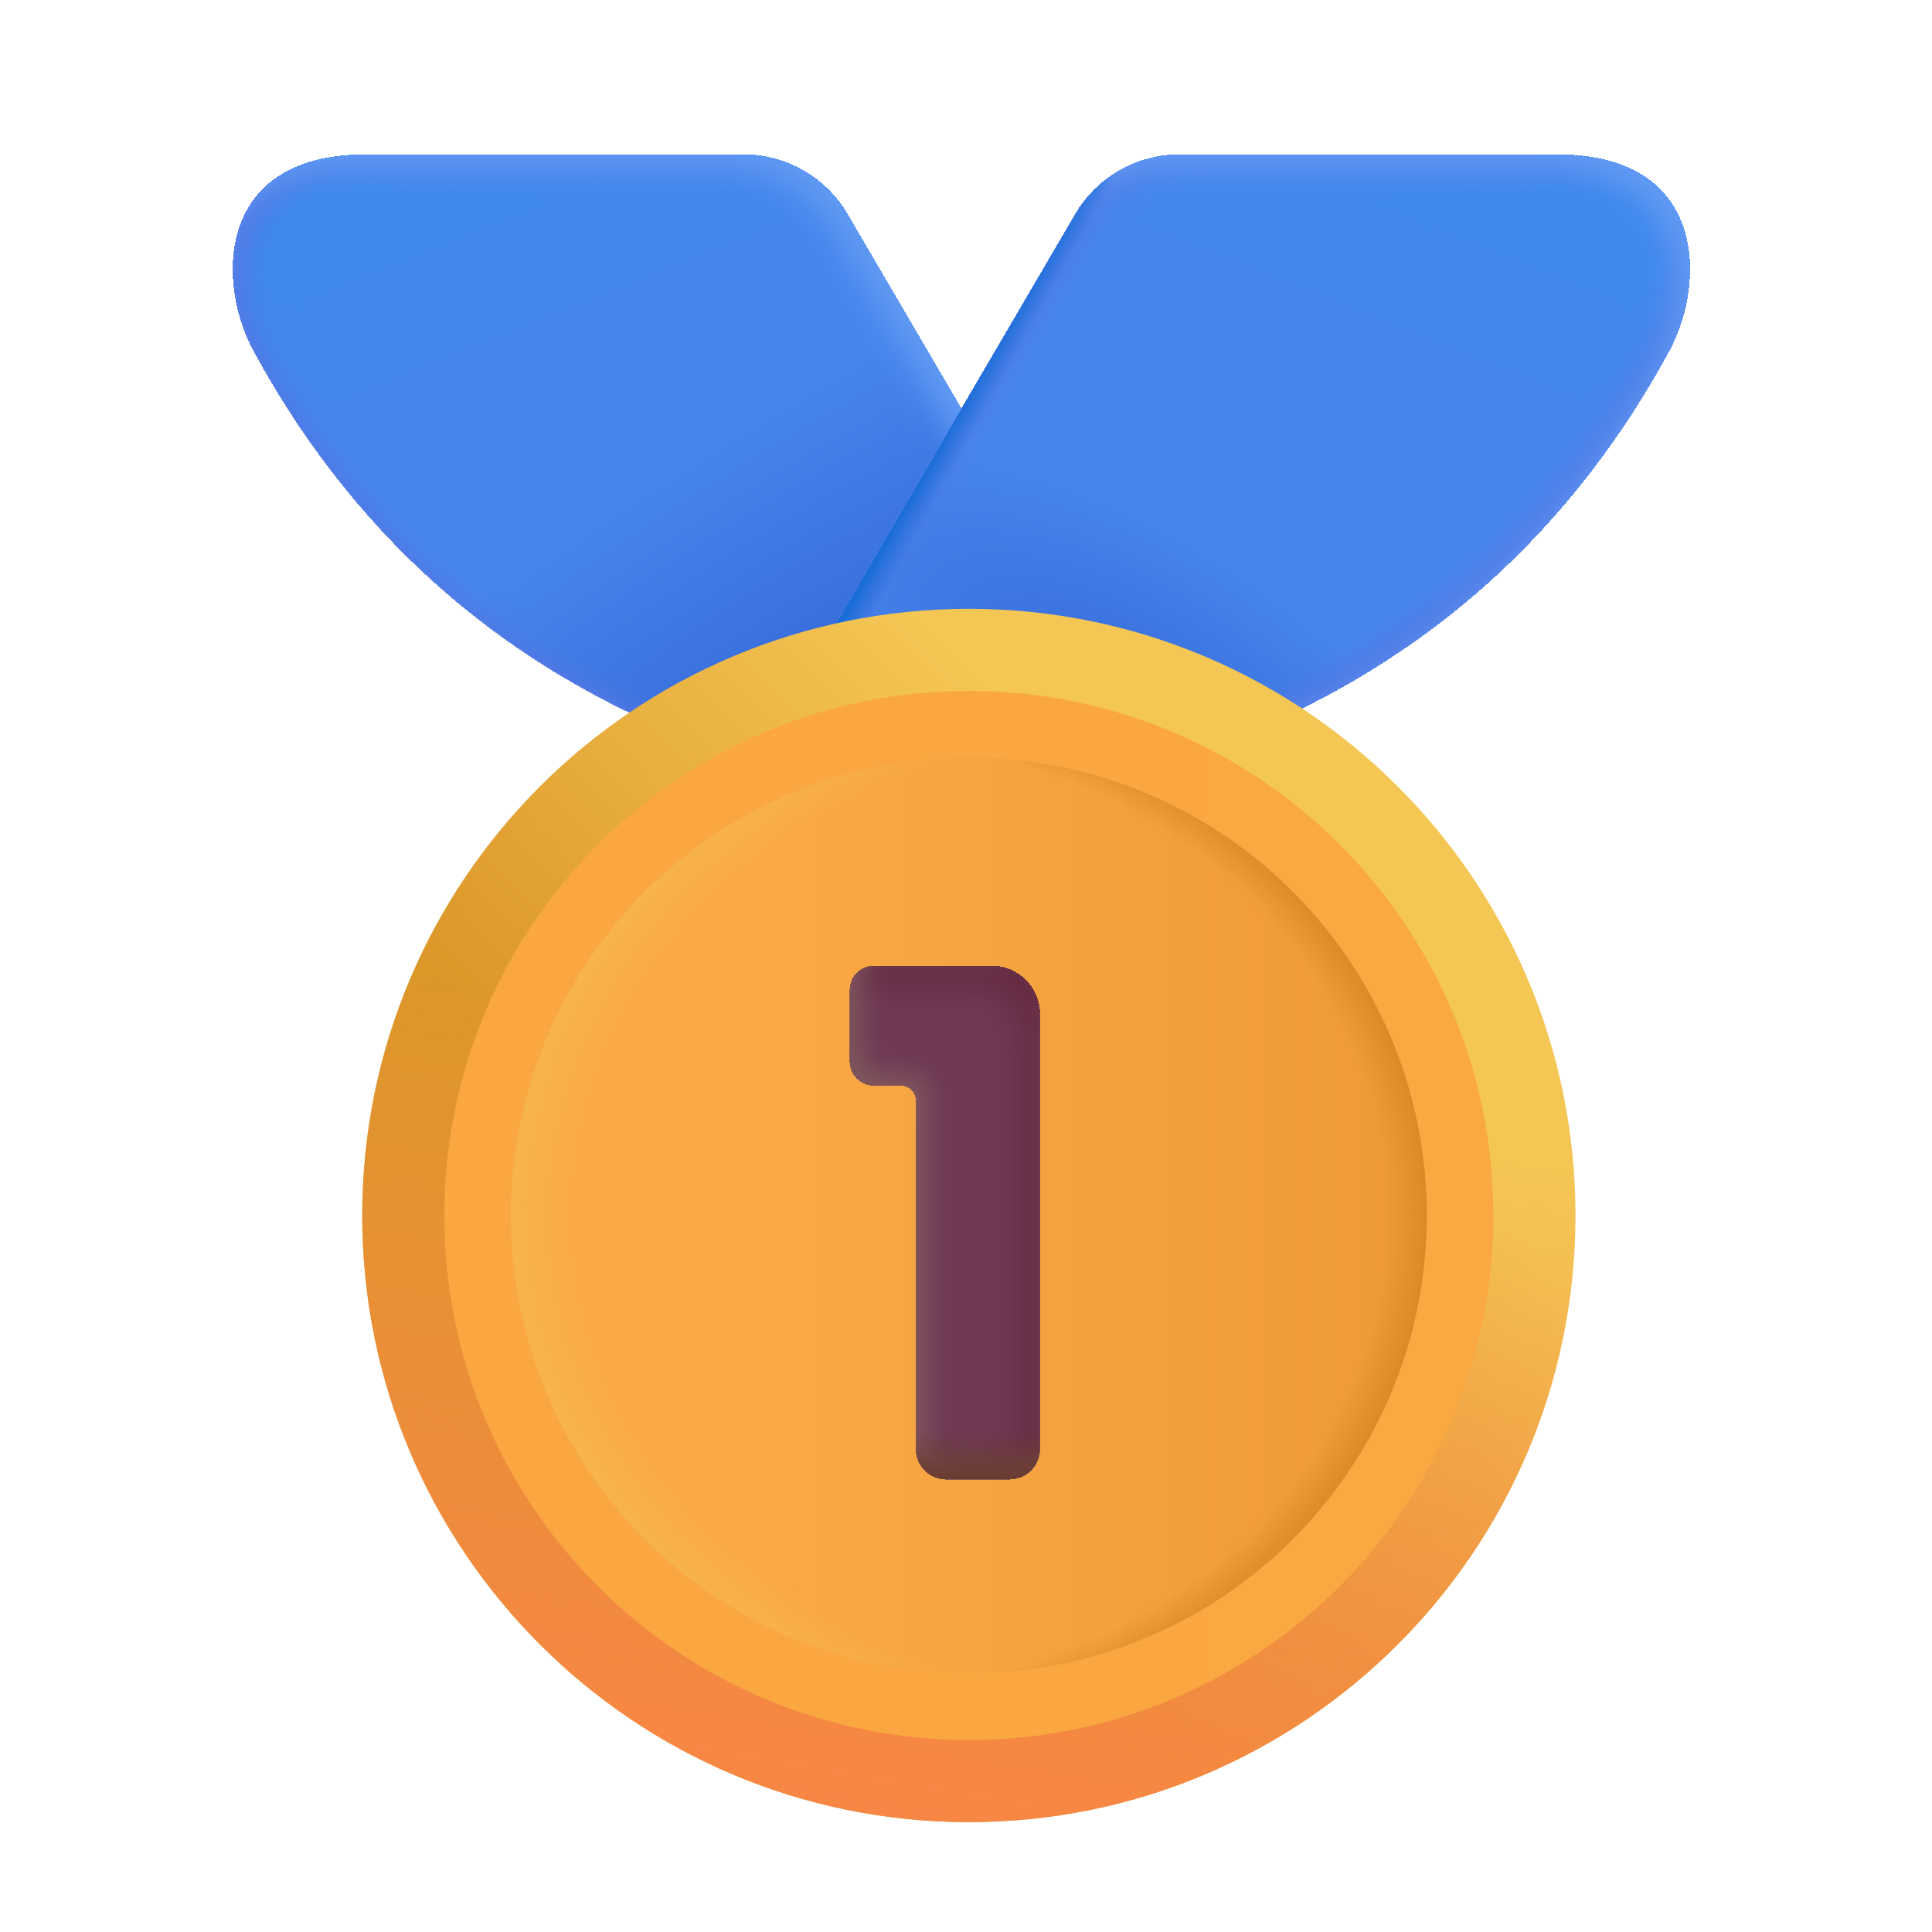
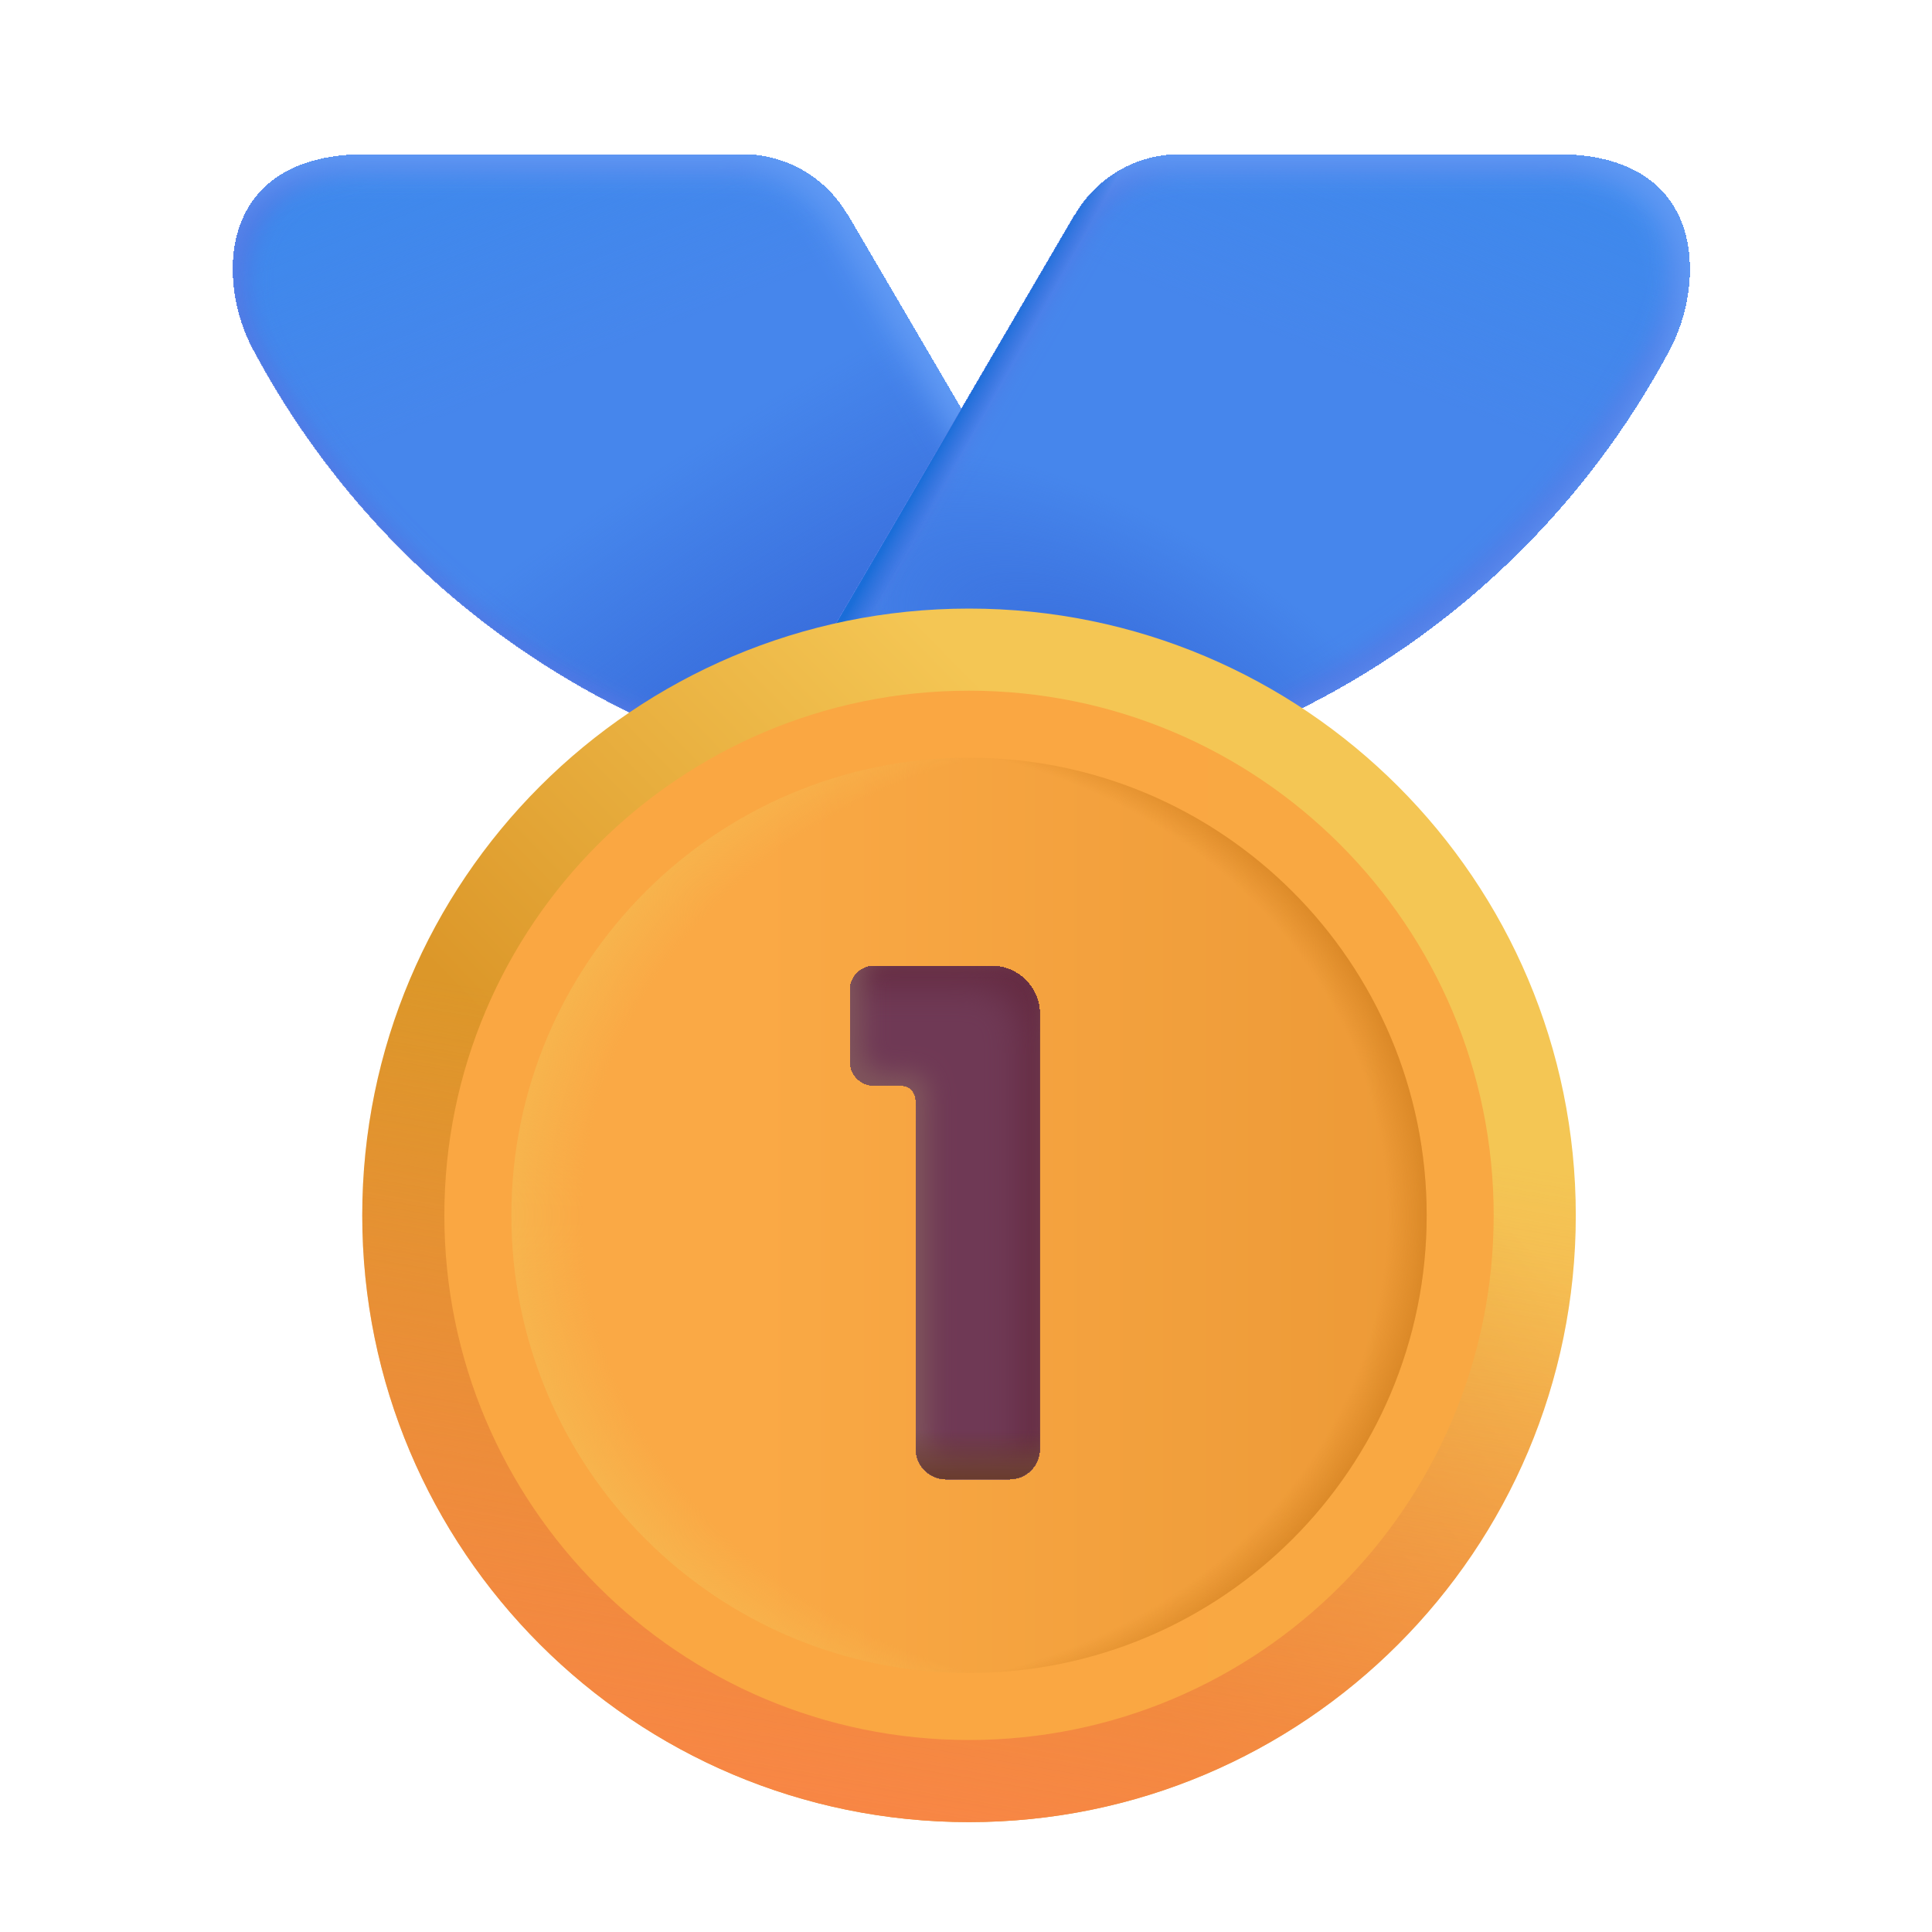
- <svg xmlns="http://www.w3.org/2000/svg" width="32" height="32" viewBox="0 0 32 32" fill="none">
-   <g filter="url(#filter0_iii_18_1526)">
-     <path d="M14.035 3.552L18.299 10.836L12.283 12.547C8.128 11.172 5.681 8.529 4.205 5.812C3.583 4.667 3.588 2.562 6.061 2.562H12.309C13.019 2.562 13.676 2.939 14.035 3.552Z" fill="#4686EC" />
-     <path d="M14.035 3.552L18.299 10.836L12.283 12.547C8.128 11.172 5.681 8.529 4.205 5.812C3.583 4.667 3.588 2.562 6.061 2.562H12.309C13.019 2.562 13.676 2.939 14.035 3.552Z" fill="url(#paint0_radial_18_1526)" />
-     <path d="M14.035 3.552L18.299 10.836L12.283 12.547C8.128 11.172 5.681 8.529 4.205 5.812C3.583 4.667 3.588 2.562 6.061 2.562H12.309C13.019 2.562 13.676 2.939 14.035 3.552Z" fill="url(#paint1_linear_18_1526)" />
+ <svg xmlns="http://www.w3.org/2000/svg" width="32" height="32" fill="none" viewBox="0 0 32 32">
+   <g filter="url(#a)">
+     <path fill="#4686ec" d="m14.03 3.55 4.27 7.29-6.02 1.7a14 14 0 0 1-8.07-6.73c-.63-1.14-.62-3.25 1.85-3.25h6.25a2 2 0 0 1 1.72 1" />
+     <path fill="url(#b)" d="m14.03 3.55 4.27 7.29-6.02 1.7a14 14 0 0 1-8.07-6.73c-.63-1.14-.62-3.25 1.85-3.25h6.25a2 2 0 0 1 1.72 1" />
+     <path fill="url(#c)" d="m14.03 3.55 4.27 7.29-6.02 1.7a14 14 0 0 1-8.07-6.73c-.63-1.14-.62-3.25 1.85-3.25h6.25a2 2 0 0 1 1.72 1" />
  </g>
-   <g filter="url(#filter1_iii_18_1526)">
-     <path d="M17.812 3.552L13.548 10.836L19.564 12.547C23.719 11.172 26.166 8.529 27.642 5.812C28.264 4.667 28.259 2.562 25.786 2.562H19.538C18.828 2.562 18.171 2.939 17.812 3.552Z" fill="#4686EC" />
-     <path d="M17.812 3.552L13.548 10.836L19.564 12.547C23.719 11.172 26.166 8.529 27.642 5.812C28.264 4.667 28.259 2.562 25.786 2.562H19.538C18.828 2.562 18.171 2.939 17.812 3.552Z" fill="url(#paint2_radial_18_1526)" />
-     <path d="M17.812 3.552L13.548 10.836L19.564 12.547C23.719 11.172 26.166 8.529 27.642 5.812C28.264 4.667 28.259 2.562 25.786 2.562H19.538C18.828 2.562 18.171 2.939 17.812 3.552Z" fill="url(#paint3_linear_18_1526)" />
+   <g filter="url(#d)">
+     <path fill="#4686ec" d="m17.81 3.55-4.26 7.29 6.01 1.7a14 14 0 0 0 8.08-6.73c.62-1.14.62-3.25-1.85-3.25h-6.25a2 2 0 0 0-1.73 1" />
+     <path fill="url(#e)" d="m17.81 3.55-4.26 7.29 6.01 1.7a14 14 0 0 0 8.08-6.73c.62-1.14.62-3.25-1.85-3.25h-6.25a2 2 0 0 0-1.73 1" />
+     <path fill="url(#f)" d="m17.81 3.55-4.26 7.29 6.01 1.7a14 14 0 0 0 8.08-6.73c.62-1.14.62-3.25-1.85-3.25h-6.25a2 2 0 0 0-1.73 1" />
  </g>
-   <path d="M17.812 3.552L13.548 10.836L19.564 12.547C23.719 11.172 26.166 8.529 27.642 5.812C28.264 4.667 28.259 2.562 25.786 2.562H19.538C18.828 2.562 18.171 2.939 17.812 3.552Z" fill="url(#paint4_linear_18_1526)" />
-   <circle cx="16.047" cy="20.132" r="10.048" fill="url(#paint5_linear_18_1526)" />
-   <circle cx="16.047" cy="20.132" r="10.048" fill="url(#paint6_linear_18_1526)" />
-   <circle cx="16.047" cy="20.132" r="8.688" fill="url(#paint7_linear_18_1526)" />
-   <circle cx="16.047" cy="20.132" r="7.585" fill="url(#paint8_linear_18_1526)" />
-   <circle cx="16.047" cy="20.132" r="7.585" fill="url(#paint9_radial_18_1526)" />
-   <circle cx="16.047" cy="20.132" r="7.585" fill="url(#paint10_radial_18_1526)" />
-   <g filter="url(#filter2_ii_18_1526)">
-     <path d="M17.22 16.8C17.22 16.358 16.862 16 16.42 16H14.479C14.258 16 14.079 16.179 14.079 16.4V17.577C14.079 17.797 14.258 17.977 14.479 17.977H14.923C15.061 17.977 15.173 18.088 15.173 18.227V24C15.173 24.276 15.397 24.5 15.673 24.5H16.72C16.996 24.5 17.22 24.276 17.22 24V16.8Z" fill="#6F3955" />
+   <path fill="url(#g)" d="m17.81 3.55-4.26 7.29 6.01 1.7a14 14 0 0 0 8.08-6.73c.62-1.14.62-3.25-1.85-3.25h-6.25a2 2 0 0 0-1.73 1" />
+   <circle cx="16.05" cy="20.13" r="10.05" fill="url(#h)" />
+   <circle cx="16.05" cy="20.13" r="10.05" fill="url(#i)" />
+   <circle cx="16.05" cy="20.13" r="8.69" fill="url(#j)" />
+   <circle cx="16.05" cy="20.13" r="7.58" fill="url(#k)" />
+   <circle cx="16.05" cy="20.13" r="7.58" fill="url(#l)" />
+   <circle cx="16.05" cy="20.13" r="7.58" fill="url(#m)" />
+   <g filter="url(#n)">
+     <path fill="#6f3955" d="M17.22 16.8a.8.8 0 0 0-.8-.8h-1.94a.4.4 0 0 0-.4.4v1.18c0 .22.18.4.4.4h.44q.23.01.25.25V24c0 .28.23.5.5.5h1.05a.5.5 0 0 0 .5-.5z" />
  </g>
-   <path d="M17.22 16.8C17.22 16.358 16.862 16 16.42 16H14.479C14.258 16 14.079 16.179 14.079 16.4V17.577C14.079 17.797 14.258 17.977 14.479 17.977H14.923C15.061 17.977 15.173 18.088 15.173 18.227V24C15.173 24.276 15.397 24.5 15.673 24.5H16.72C16.996 24.5 17.22 24.276 17.22 24V16.8Z" fill="url(#paint11_linear_18_1526)" />
+   <path fill="url(#o)" d="M17.22 16.8a.8.8 0 0 0-.8-.8h-1.94a.4.4 0 0 0-.4.4v1.18c0 .22.18.4.4.4h.44q.23.01.25.25V24c0 .28.23.5.5.5h1.05a.5.5 0 0 0 .5-.5z" />
  <defs>
-     <filter id="filter0_iii_18_1526" x="3.61" y="2.362" width="14.889" height="10.434" filterUnits="userSpaceOnUse" color-interpolation-filters="sRGB">
+     <linearGradient id="c" x1="6.58" x2="8.38" y1="2.02" y2="6.49" gradientUnits="userSpaceOnUse">
+       <stop stop-color="#3d89ec" />
+       <stop offset="1" stop-color="#3d89ec" stop-opacity="0" />
+     </linearGradient>
+     <linearGradient id="f" x1="25.27" x2="23.47" y1="2.02" y2="6.49" gradientUnits="userSpaceOnUse">
+       <stop stop-color="#3d89ec" />
+       <stop offset="1" stop-color="#3d89ec" stop-opacity="0" />
+     </linearGradient>
+     <linearGradient id="g" x1="15.75" x2="16.09" y1="7.06" y2="7.25" gradientUnits="userSpaceOnUse">
+       <stop stop-color="#1a6dd8" />
+       <stop offset="1" stop-color="#1a6dd8" stop-opacity="0" />
+     </linearGradient>
+     <linearGradient id="h" x1="21.42" x2="14.41" y1="16.57" y2="23.43" gradientUnits="userSpaceOnUse">
+       <stop stop-color="#f4c654" />
+       <stop offset="1" stop-color="#dc9729" />
+     </linearGradient>
+     <linearGradient id="i" x1="12.54" x2="14.8" y1="30.67" y2="17.53" gradientUnits="userSpaceOnUse">
+       <stop stop-color="#fa8547" />
+       <stop offset="1" stop-color="#fa8547" stop-opacity="0" />
+     </linearGradient>
+     <linearGradient id="j" x1="23.96" x2="16.05" y1="18.61" y2="18.61" gradientUnits="userSpaceOnUse">
+       <stop stop-color="#f9a842" />
+       <stop offset="1" stop-color="#faa742" />
+       <stop offset="1" stop-color="#faa742" />
+     </linearGradient>
+     <linearGradient id="k" x1="12.54" x2="23.86" y1="19.17" y2="19.17" gradientUnits="userSpaceOnUse">
+       <stop stop-color="#faa945" />
+       <stop offset="1" stop-color="#ec9936" />
+     </linearGradient>
+     <linearGradient id="o" x1="16.42" x2="16.42" y1="24.5" y2="23.68" gradientUnits="userSpaceOnUse">
+       <stop stop-color="#693b2e" />
+       <stop offset="1" stop-color="#693b2e" stop-opacity="0" />
+     </linearGradient>
+     <radialGradient id="b" cx="0" cy="0" r="1" gradientTransform="rotate(236.68 9.74 2.39)scale(4.60352 17.1923)" gradientUnits="userSpaceOnUse">
+       <stop stop-color="#3669d9" />
+       <stop offset="1" stop-color="#3669d9" stop-opacity="0" />
+     </radialGradient>
+     <radialGradient id="e" cx="0" cy="0" r="1" gradientTransform="rotate(-57.26 20.22 -11.25)scale(3.0487 6.68733)" gradientUnits="userSpaceOnUse">
+       <stop stop-color="#3669d9" />
+       <stop offset="1" stop-color="#3669d9" stop-opacity="0" />
+     </radialGradient>
+     <radialGradient id="l" cx="0" cy="0" r="1" gradientTransform="matrix(-10.5257 0 0 -8.96905 18.99 20.13)" gradientUnits="userSpaceOnUse">
+       <stop offset=".89" stop-color="#f7b44d" stop-opacity="0" />
+       <stop offset="1" stop-color="#f7b44d" />
+     </radialGradient>
+     <radialGradient id="m" cx="0" cy="0" r="1" gradientTransform="matrix(10.128 0 0 8.88135 14.08 20.13)" gradientUnits="userSpaceOnUse">
+       <stop offset=".88" stop-color="#d2801f" stop-opacity="0" />
+       <stop offset=".98" stop-color="#d2801f" />
+     </radialGradient>
+     <filter id="a" width="14.89" height="10.43" x="3.61" y="2.36" color-interpolation-filters="sRGB" filterUnits="userSpaceOnUse">
      <feFlood flood-opacity="0" result="BackgroundImageFix" />
-       <feBlend mode="normal" in="SourceGraphic" in2="BackgroundImageFix" result="shape" />
-       <feColorMatrix in="SourceAlpha" type="matrix" values="0 0 0 0 0 0 0 0 0 0 0 0 0 0 0 0 0 0 127 0" result="hardAlpha" />
-       <feOffset dx="-0.2" dy="-0.2" />
-       <feGaussianBlur stdDeviation="0.2" />
-       <feComposite in2="hardAlpha" operator="arithmetic" k2="-1" k3="1" />
-       <feColorMatrix type="matrix" values="0 0 0 0 0.318 0 0 0 0 0.459 0 0 0 0 0.886 0 0 0 1 0" />
-       <feBlend mode="normal" in2="shape" result="effect1_innerShadow_18_1526" />
-       <feColorMatrix in="SourceAlpha" type="matrix" values="0 0 0 0 0 0 0 0 0 0 0 0 0 0 0 0 0 0 127 0" result="hardAlpha" />
-       <feOffset dx="0.2" dy="0.2" />
-       <feGaussianBlur stdDeviation="0.2" />
-       <feComposite in2="hardAlpha" operator="arithmetic" k2="-1" k3="1" />
-       <feColorMatrix type="matrix" values="0 0 0 0 0.318 0 0 0 0 0.459 0 0 0 0 0.886 0 0 0 1 0" />
-       <feBlend mode="normal" in2="effect1_innerShadow_18_1526" result="effect2_innerShadow_18_1526" />
-       <feColorMatrix in="SourceAlpha" type="matrix" values="0 0 0 0 0 0 0 0 0 0 0 0 0 0 0 0 0 0 127 0" result="hardAlpha" />
-       <feOffset dx="-0.25" dy="0.25" />
-       <feGaussianBlur stdDeviation="0.25" />
-       <feComposite in2="hardAlpha" operator="arithmetic" k2="-1" k3="1" />
-       <feColorMatrix type="matrix" values="0 0 0 0 0.373 0 0 0 0 0.608 0 0 0 0 0.961 0 0 0 1 0" />
-       <feBlend mode="normal" in2="effect2_innerShadow_18_1526" result="effect3_innerShadow_18_1526" />
+       <feBlend in="SourceGraphic" in2="BackgroundImageFix" result="shape" />
+       <feColorMatrix in="SourceAlpha" result="hardAlpha" values="0 0 0 0 0 0 0 0 0 0 0 0 0 0 0 0 0 0 127 0" />
+       <feOffset dx="-.2" dy="-.2" />
+       <feGaussianBlur stdDeviation=".2" />
+       <feComposite in2="hardAlpha" k2="-1" k3="1" operator="arithmetic" />
+       <feColorMatrix values="0 0 0 0 0.318 0 0 0 0 0.459 0 0 0 0 0.886 0 0 0 1 0" />
+       <feBlend in2="shape" result="effect1_innerShadow_18_1526" />
+       <feColorMatrix in="SourceAlpha" result="hardAlpha" values="0 0 0 0 0 0 0 0 0 0 0 0 0 0 0 0 0 0 127 0" />
+       <feOffset dx=".2" dy=".2" />
+       <feGaussianBlur stdDeviation=".2" />
+       <feComposite in2="hardAlpha" k2="-1" k3="1" operator="arithmetic" />
+       <feColorMatrix values="0 0 0 0 0.318 0 0 0 0 0.459 0 0 0 0 0.886 0 0 0 1 0" />
+       <feBlend in2="effect1_innerShadow_18_1526" result="effect2_innerShadow_18_1526" />
+       <feColorMatrix in="SourceAlpha" result="hardAlpha" values="0 0 0 0 0 0 0 0 0 0 0 0 0 0 0 0 0 0 127 0" />
+       <feOffset dx="-.25" dy=".25" />
+       <feGaussianBlur stdDeviation=".25" />
+       <feComposite in2="hardAlpha" k2="-1" k3="1" operator="arithmetic" />
+       <feColorMatrix values="0 0 0 0 0.373 0 0 0 0 0.608 0 0 0 0 0.961 0 0 0 1 0" />
+       <feBlend in2="effect2_innerShadow_18_1526" result="effect3_innerShadow_18_1526" />
    </filter>
-     <filter id="filter1_iii_18_1526" x="13.298" y="2.362" width="14.889" height="10.434" filterUnits="userSpaceOnUse" color-interpolation-filters="sRGB">
+     <filter id="d" width="14.89" height="10.43" x="13.3" y="2.36" color-interpolation-filters="sRGB" filterUnits="userSpaceOnUse">
      <feFlood flood-opacity="0" result="BackgroundImageFix" />
-       <feBlend mode="normal" in="SourceGraphic" in2="BackgroundImageFix" result="shape" />
-       <feColorMatrix in="SourceAlpha" type="matrix" values="0 0 0 0 0 0 0 0 0 0 0 0 0 0 0 0 0 0 127 0" result="hardAlpha" />
-       <feOffset dx="-0.2" dy="-0.2" />
-       <feGaussianBlur stdDeviation="0.2" />
-       <feComposite in2="hardAlpha" operator="arithmetic" k2="-1" k3="1" />
-       <feColorMatrix type="matrix" values="0 0 0 0 0.318 0 0 0 0 0.459 0 0 0 0 0.886 0 0 0 1 0" />
-       <feBlend mode="normal" in2="shape" result="effect1_innerShadow_18_1526" />
-       <feColorMatrix in="SourceAlpha" type="matrix" values="0 0 0 0 0 0 0 0 0 0 0 0 0 0 0 0 0 0 127 0" result="hardAlpha" />
-       <feOffset dx="0.2" dy="0.2" />
-       <feGaussianBlur stdDeviation="0.2" />
-       <feComposite in2="hardAlpha" operator="arithmetic" k2="-1" k3="1" />
-       <feColorMatrix type="matrix" values="0 0 0 0 0.318 0 0 0 0 0.459 0 0 0 0 0.886 0 0 0 1 0" />
-       <feBlend mode="normal" in2="effect1_innerShadow_18_1526" result="effect2_innerShadow_18_1526" />
-       <feColorMatrix in="SourceAlpha" type="matrix" values="0 0 0 0 0 0 0 0 0 0 0 0 0 0 0 0 0 0 127 0" result="hardAlpha" />
-       <feOffset dx="-0.25" dy="0.25" />
-       <feGaussianBlur stdDeviation="0.25" />
-       <feComposite in2="hardAlpha" operator="arithmetic" k2="-1" k3="1" />
-       <feColorMatrix type="matrix" values="0 0 0 0 0.373 0 0 0 0 0.608 0 0 0 0 0.961 0 0 0 1 0" />
-       <feBlend mode="normal" in2="effect2_innerShadow_18_1526" result="effect3_innerShadow_18_1526" />
+       <feBlend in="SourceGraphic" in2="BackgroundImageFix" result="shape" />
+       <feColorMatrix in="SourceAlpha" result="hardAlpha" values="0 0 0 0 0 0 0 0 0 0 0 0 0 0 0 0 0 0 127 0" />
+       <feOffset dx="-.2" dy="-.2" />
+       <feGaussianBlur stdDeviation=".2" />
+       <feComposite in2="hardAlpha" k2="-1" k3="1" operator="arithmetic" />
+       <feColorMatrix values="0 0 0 0 0.318 0 0 0 0 0.459 0 0 0 0 0.886 0 0 0 1 0" />
+       <feBlend in2="shape" result="effect1_innerShadow_18_1526" />
+       <feColorMatrix in="SourceAlpha" result="hardAlpha" values="0 0 0 0 0 0 0 0 0 0 0 0 0 0 0 0 0 0 127 0" />
+       <feOffset dx=".2" dy=".2" />
+       <feGaussianBlur stdDeviation=".2" />
+       <feComposite in2="hardAlpha" k2="-1" k3="1" operator="arithmetic" />
+       <feColorMatrix values="0 0 0 0 0.318 0 0 0 0 0.459 0 0 0 0 0.886 0 0 0 1 0" />
+       <feBlend in2="effect1_innerShadow_18_1526" result="effect2_innerShadow_18_1526" />
+       <feColorMatrix in="SourceAlpha" result="hardAlpha" values="0 0 0 0 0 0 0 0 0 0 0 0 0 0 0 0 0 0 127 0" />
+       <feOffset dx="-.25" dy=".25" />
+       <feGaussianBlur stdDeviation=".25" />
+       <feComposite in2="hardAlpha" k2="-1" k3="1" operator="arithmetic" />
+       <feColorMatrix values="0 0 0 0 0.373 0 0 0 0 0.608 0 0 0 0 0.961 0 0 0 1 0" />
+       <feBlend in2="effect2_innerShadow_18_1526" result="effect3_innerShadow_18_1526" />
    </filter>
-     <filter id="filter2_ii_18_1526" x="13.779" y="15.8" width="3.641" height="9" filterUnits="userSpaceOnUse" color-interpolation-filters="sRGB">
+     <filter id="n" width="3.64" height="9" x="13.78" y="15.8" color-interpolation-filters="sRGB" filterUnits="userSpaceOnUse">
      <feFlood flood-opacity="0" result="BackgroundImageFix" />
-       <feBlend mode="normal" in="SourceGraphic" in2="BackgroundImageFix" result="shape" />
-       <feColorMatrix in="SourceAlpha" type="matrix" values="0 0 0 0 0 0 0 0 0 0 0 0 0 0 0 0 0 0 127 0" result="hardAlpha" />
-       <feOffset dx="-0.3" dy="0.3" />
-       <feGaussianBlur stdDeviation="0.3" />
-       <feComposite in2="hardAlpha" operator="arithmetic" k2="-1" k3="1" />
-       <feColorMatrix type="matrix" values="0 0 0 0 0.392 0 0 0 0 0.165 0 0 0 0 0.255 0 0 0 1 0" />
-       <feBlend mode="normal" in2="shape" result="effect1_innerShadow_18_1526" />
-       <feColorMatrix in="SourceAlpha" type="matrix" values="0 0 0 0 0 0 0 0 0 0 0 0 0 0 0 0 0 0 127 0" result="hardAlpha" />
-       <feOffset dx="0.2" dy="-0.2" />
-       <feGaussianBlur stdDeviation="0.2" />
-       <feComposite in2="hardAlpha" operator="arithmetic" k2="-1" k3="1" />
-       <feColorMatrix type="matrix" values="0 0 0 0 0.502 0 0 0 0 0.333 0 0 0 0 0.361 0 0 0 1 0" />
-       <feBlend mode="normal" in2="effect1_innerShadow_18_1526" result="effect2_innerShadow_18_1526" />
+       <feBlend in="SourceGraphic" in2="BackgroundImageFix" result="shape" />
+       <feColorMatrix in="SourceAlpha" result="hardAlpha" values="0 0 0 0 0 0 0 0 0 0 0 0 0 0 0 0 0 0 127 0" />
+       <feOffset dx="-.3" dy=".3" />
+       <feGaussianBlur stdDeviation=".3" />
+       <feComposite in2="hardAlpha" k2="-1" k3="1" operator="arithmetic" />
+       <feColorMatrix values="0 0 0 0 0.392 0 0 0 0 0.165 0 0 0 0 0.255 0 0 0 1 0" />
+       <feBlend in2="shape" result="effect1_innerShadow_18_1526" />
+       <feColorMatrix in="SourceAlpha" result="hardAlpha" values="0 0 0 0 0 0 0 0 0 0 0 0 0 0 0 0 0 0 127 0" />
+       <feOffset dx=".2" dy="-.2" />
+       <feGaussianBlur stdDeviation=".2" />
+       <feComposite in2="hardAlpha" k2="-1" k3="1" operator="arithmetic" />
+       <feColorMatrix values="0 0 0 0 0.502 0 0 0 0 0.333 0 0 0 0 0.361 0 0 0 1 0" />
+       <feBlend in2="effect1_innerShadow_18_1526" result="effect2_innerShadow_18_1526" />
    </filter>
-     <radialGradient id="paint0_radial_18_1526" cx="0" cy="0" r="1" gradientUnits="userSpaceOnUse" gradientTransform="translate(13.103 11.8416) rotate(-123.321) scale(4.60352 17.1923)">
-       <stop stop-color="#3669D9" />
-       <stop offset="1" stop-color="#3669D9" stop-opacity="0" />
-     </radialGradient>
-     <linearGradient id="paint1_linear_18_1526" x1="6.582" y1="2.023" x2="8.377" y2="6.493" gradientUnits="userSpaceOnUse">
-       <stop stop-color="#3D89EC" />
-       <stop offset="1" stop-color="#3D89EC" stop-opacity="0" />
-     </linearGradient>
-     <radialGradient id="paint2_radial_18_1526" cx="0" cy="0" r="1" gradientUnits="userSpaceOnUse" gradientTransform="translate(18.7439 11.8416) rotate(-57.2648) scale(3.0487 6.68733)">
-       <stop stop-color="#3669D9" />
-       <stop offset="1" stop-color="#3669D9" stop-opacity="0" />
-     </radialGradient>
-     <linearGradient id="paint3_linear_18_1526" x1="25.265" y1="2.023" x2="23.47" y2="6.493" gradientUnits="userSpaceOnUse">
-       <stop stop-color="#3D89EC" />
-       <stop offset="1" stop-color="#3D89EC" stop-opacity="0" />
-     </linearGradient>
-     <linearGradient id="paint4_linear_18_1526" x1="15.749" y1="7.063" x2="16.086" y2="7.25" gradientUnits="userSpaceOnUse">
-       <stop stop-color="#1A6DD8" />
-       <stop offset="1" stop-color="#1A6DD8" stop-opacity="0" />
-     </linearGradient>
-     <linearGradient id="paint5_linear_18_1526" x1="21.418" y1="16.57" x2="14.413" y2="23.434" gradientUnits="userSpaceOnUse">
-       <stop stop-color="#F4C654" />
-       <stop offset="1" stop-color="#DC9729" />
-     </linearGradient>
-     <linearGradient id="paint6_linear_18_1526" x1="12.536" y1="30.668" x2="14.802" y2="17.527" gradientUnits="userSpaceOnUse">
-       <stop stop-color="#FA8547" />
-       <stop offset="1" stop-color="#FA8547" stop-opacity="0" />
-     </linearGradient>
-     <linearGradient id="paint7_linear_18_1526" x1="23.963" y1="18.613" x2="16.047" y2="18.613" gradientUnits="userSpaceOnUse">
-       <stop stop-color="#F9A842" />
-       <stop offset="1" stop-color="#FAA742" />
-       <stop offset="1" stop-color="#FAA742" />
-     </linearGradient>
-     <linearGradient id="paint8_linear_18_1526" x1="12.541" y1="19.17" x2="23.855" y2="19.17" gradientUnits="userSpaceOnUse">
-       <stop stop-color="#FAA945" />
-       <stop offset="1" stop-color="#EC9936" />
-     </linearGradient>
-     <radialGradient id="paint9_radial_18_1526" cx="0" cy="0" r="1" gradientUnits="userSpaceOnUse" gradientTransform="translate(18.9879 20.1317) rotate(180) scale(10.5257 8.96905)">
-       <stop offset="0.893" stop-color="#F7B44D" stop-opacity="0" />
-       <stop offset="1" stop-color="#F7B44D" />
-     </radialGradient>
-     <radialGradient id="paint10_radial_18_1526" cx="0" cy="0" r="1" gradientUnits="userSpaceOnUse" gradientTransform="translate(14.0778 20.1317) scale(10.128 8.88135)">
-       <stop offset="0.879" stop-color="#D2801F" stop-opacity="0" />
-       <stop offset="0.983" stop-color="#D2801F" />
-     </radialGradient>
-     <linearGradient id="paint11_linear_18_1526" x1="16.423" y1="24.5" x2="16.423" y2="23.683" gradientUnits="userSpaceOnUse">
-       <stop stop-color="#693B2E" />
-       <stop offset="1" stop-color="#693B2E" stop-opacity="0" />
-     </linearGradient>
  </defs>
</svg>
